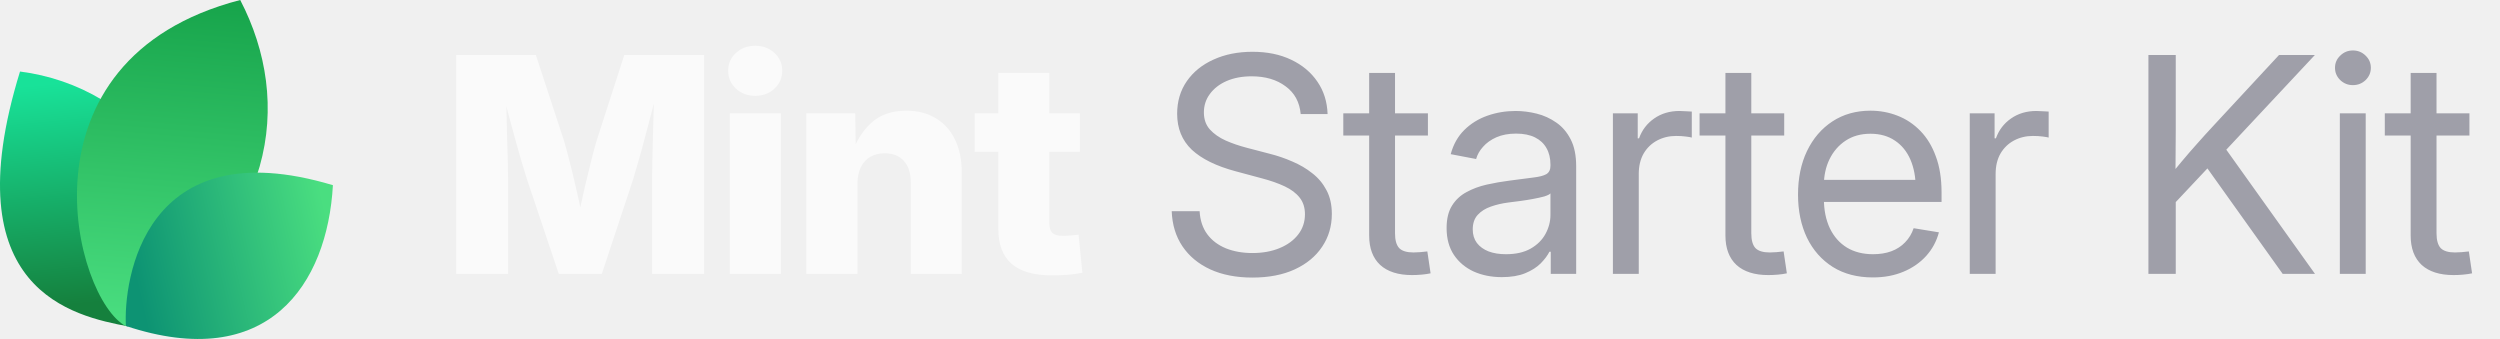
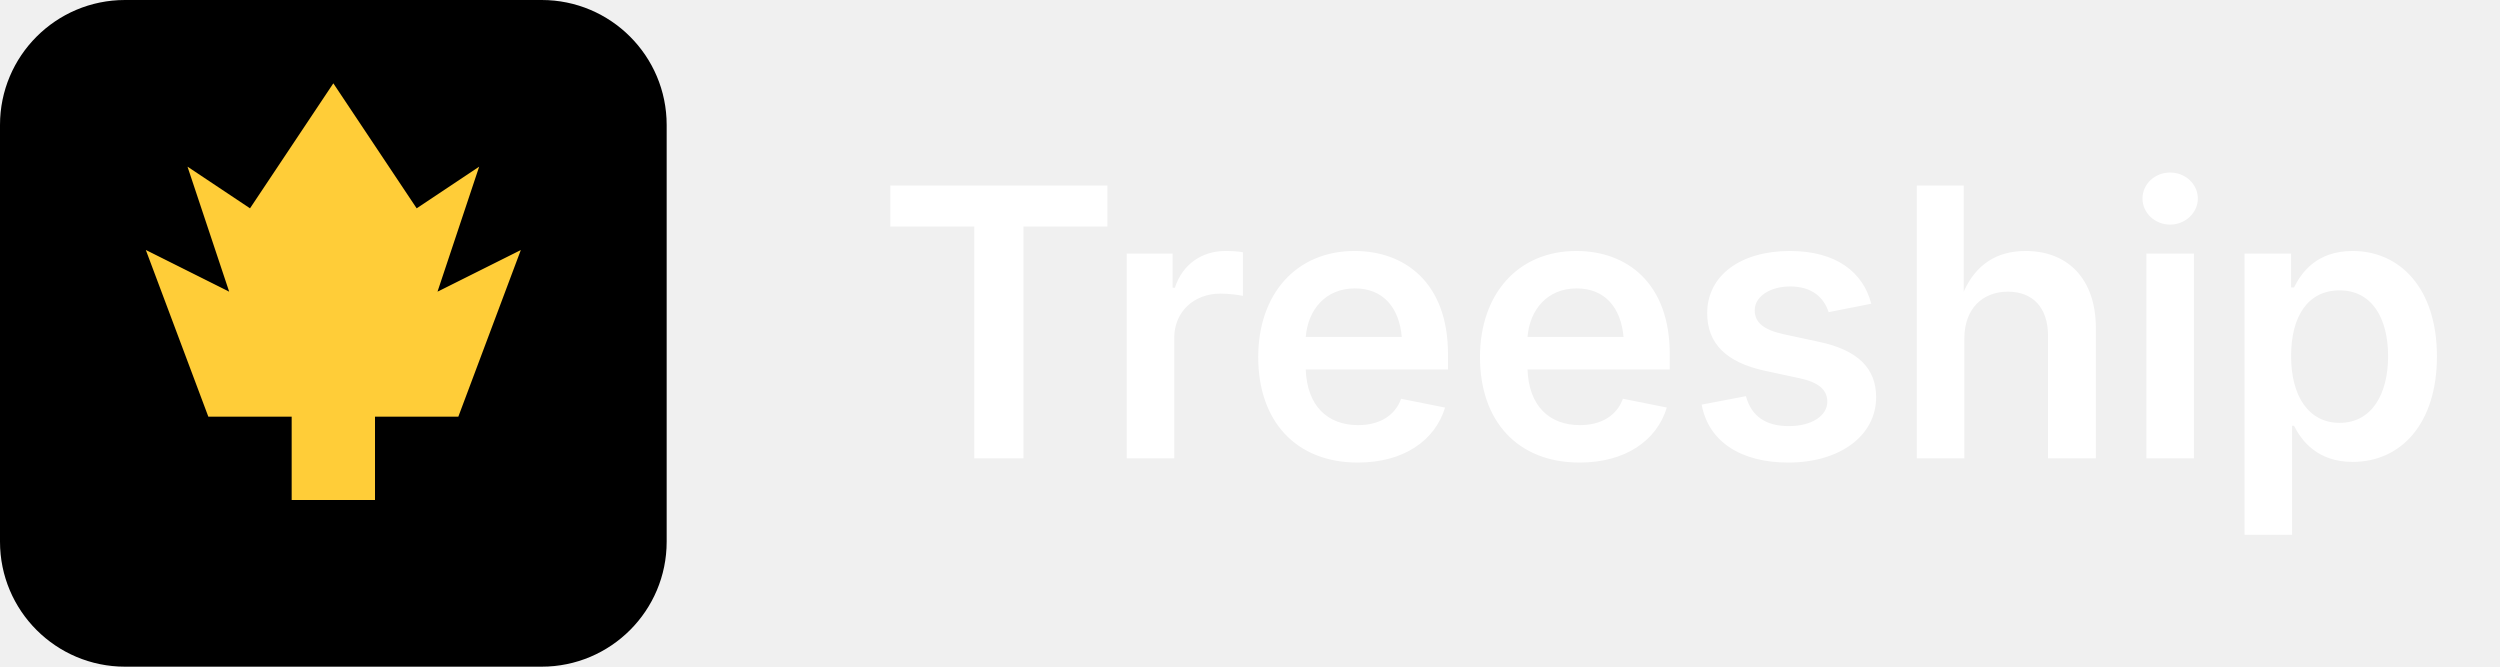
- <svg xmlns="http://www.w3.org/2000/svg" width="177" height="24" viewBox="0 0 177 24" fill="none">
-   <path d="M9.061 23.108C5.268 22.377 -3.391 20.627 1.417 5.064C9.634 6.099 16.973 14.064 9.061 23.108Z" fill="url(#paint0_linear_17557_2145)" />
-   <path d="M8.919 23.094C5.276 21.222 0.784 4.209 17.007 0C20.757 7.193 19.621 16.545 8.919 23.094Z" fill="url(#paint1_linear_17557_2145)" />
-   <path d="M8.914 23.079C8.735 19.882 10.159 9.085 23.57 13.111C23.181 20.123 18.984 26.418 8.914 23.079Z" fill="url(#paint2_linear_17557_2145)" />
-   <path d="M32.301 19.392V3.894H37.938L39.925 9.948C40.036 10.315 40.164 10.787 40.31 11.362C40.462 11.938 40.611 12.552 40.757 13.204C40.91 13.855 41.048 14.483 41.173 15.086C41.305 15.682 41.412 16.192 41.495 16.615H40.695C40.771 16.192 40.871 15.682 40.996 15.086C41.128 14.49 41.267 13.866 41.412 13.214C41.565 12.562 41.714 11.948 41.86 11.373C42.005 10.79 42.133 10.315 42.244 9.948L44.2 3.894H49.848V19.392H46.166V12.704C46.166 12.357 46.173 11.917 46.187 11.383C46.2 10.849 46.214 10.27 46.228 9.646C46.249 9.022 46.266 8.391 46.28 7.753C46.301 7.115 46.311 6.519 46.311 5.964H46.623C46.485 6.561 46.332 7.181 46.166 7.826C45.999 8.471 45.833 9.102 45.666 9.719C45.507 10.336 45.351 10.901 45.198 11.414C45.053 11.928 44.928 12.357 44.824 12.704L42.608 19.392H39.561L37.314 12.704C37.203 12.357 37.072 11.928 36.919 11.414C36.773 10.901 36.614 10.34 36.441 9.729C36.274 9.112 36.104 8.481 35.931 7.836C35.764 7.192 35.608 6.567 35.463 5.964H35.827C35.834 6.512 35.844 7.105 35.858 7.743C35.872 8.374 35.886 9.005 35.9 9.636C35.92 10.26 35.938 10.839 35.952 11.373C35.965 11.907 35.972 12.351 35.972 12.704V19.392H32.301ZM51.668 19.392V8.024H55.288V19.392H51.668ZM53.468 6.786C52.927 6.786 52.473 6.616 52.105 6.276C51.738 5.93 51.554 5.507 51.554 5.007C51.554 4.508 51.738 4.088 52.105 3.749C52.473 3.409 52.927 3.239 53.468 3.239C54.009 3.239 54.463 3.409 54.83 3.749C55.198 4.082 55.382 4.501 55.382 5.007C55.382 5.507 55.198 5.93 54.83 6.276C54.463 6.616 54.009 6.786 53.468 6.786ZM60.708 13.027V19.392H57.088V8.024H60.551L60.593 10.967H60.281C60.593 10.024 61.061 9.268 61.685 8.7C62.309 8.124 63.138 7.836 64.171 7.836C64.975 7.836 65.672 8.017 66.262 8.377C66.851 8.731 67.302 9.234 67.614 9.885C67.933 10.537 68.092 11.307 68.092 12.194V19.392H64.483V12.912C64.483 12.26 64.32 11.754 63.994 11.394C63.675 11.033 63.221 10.853 62.632 10.853C62.25 10.853 61.914 10.936 61.623 11.102C61.332 11.269 61.106 11.515 60.947 11.841C60.787 12.16 60.708 12.555 60.708 13.027ZM76.456 8.024V10.749H69.008V8.024H76.456ZM70.683 5.163H74.292V15.783C74.292 16.102 74.361 16.334 74.5 16.48C74.646 16.625 74.899 16.698 75.259 16.698C75.405 16.698 75.596 16.688 75.831 16.667C76.074 16.646 76.251 16.629 76.362 16.615L76.632 19.309C76.313 19.378 75.963 19.427 75.582 19.455C75.207 19.482 74.836 19.496 74.469 19.496C73.2 19.496 72.25 19.222 71.619 18.674C70.995 18.127 70.683 17.308 70.683 16.22V5.163Z" fill="#FAFAFA" />
-   <path d="M88.667 19.652C87.523 19.652 86.528 19.458 85.682 19.07C84.843 18.681 84.188 18.137 83.716 17.437C83.245 16.736 82.992 15.908 82.957 14.951H84.933C84.968 15.596 85.148 16.14 85.474 16.584C85.8 17.021 86.24 17.354 86.795 17.582C87.35 17.804 87.974 17.915 88.667 17.915C89.388 17.915 90.026 17.801 90.581 17.572C91.143 17.343 91.583 17.024 91.902 16.615C92.228 16.199 92.391 15.717 92.391 15.169C92.391 14.698 92.266 14.306 92.017 13.994C91.767 13.675 91.413 13.408 90.956 13.193C90.498 12.978 89.954 12.787 89.323 12.621L87.502 12.132C86.123 11.765 85.082 11.255 84.382 10.603C83.689 9.944 83.342 9.095 83.342 8.055C83.342 7.174 83.571 6.404 84.028 5.746C84.486 5.087 85.117 4.577 85.921 4.217C86.726 3.849 87.645 3.666 88.678 3.666C89.718 3.666 90.63 3.853 91.413 4.227C92.204 4.602 92.824 5.122 93.275 5.787C93.726 6.446 93.965 7.209 93.993 8.076H92.089C92.013 7.23 91.656 6.574 91.018 6.11C90.387 5.638 89.586 5.403 88.615 5.403C87.95 5.403 87.36 5.513 86.847 5.735C86.341 5.957 85.946 6.262 85.661 6.651C85.377 7.032 85.235 7.469 85.235 7.961C85.235 8.447 85.377 8.849 85.661 9.168C85.946 9.48 86.317 9.74 86.774 9.948C87.232 10.149 87.724 10.319 88.251 10.457L89.884 10.884C90.439 11.023 90.977 11.206 91.496 11.435C92.023 11.657 92.495 11.934 92.911 12.267C93.334 12.593 93.67 12.995 93.92 13.474C94.17 13.945 94.294 14.504 94.294 15.149C94.294 16.015 94.066 16.788 93.608 17.468C93.157 18.148 92.512 18.681 91.673 19.07C90.834 19.458 89.832 19.652 88.667 19.652ZM101.097 8.024V9.594H95.106V8.024H101.097ZM96.937 5.163H98.767V16.521C98.767 17 98.865 17.347 99.059 17.562C99.26 17.77 99.6 17.874 100.078 17.874C100.21 17.874 100.366 17.867 100.546 17.853C100.733 17.832 100.903 17.815 101.056 17.801L101.285 19.351C101.097 19.392 100.886 19.423 100.65 19.444C100.414 19.465 100.189 19.475 99.974 19.475C98.996 19.475 98.244 19.236 97.717 18.758C97.197 18.272 96.937 17.579 96.937 16.677V5.163ZM106.33 19.621C105.595 19.621 104.932 19.489 104.343 19.226C103.754 18.955 103.285 18.564 102.939 18.05C102.592 17.53 102.419 16.896 102.419 16.147C102.419 15.495 102.547 14.965 102.804 14.556C103.06 14.146 103.403 13.828 103.833 13.599C104.263 13.363 104.742 13.186 105.269 13.068C105.796 12.95 106.333 12.857 106.881 12.787C107.574 12.69 108.132 12.617 108.555 12.569C108.978 12.52 109.287 12.441 109.481 12.33C109.675 12.212 109.772 12.014 109.772 11.737V11.654C109.772 11.203 109.679 10.815 109.492 10.489C109.311 10.163 109.041 9.91 108.68 9.729C108.32 9.549 107.872 9.459 107.338 9.459C106.805 9.459 106.34 9.546 105.945 9.719C105.556 9.892 105.241 10.118 104.998 10.395C104.755 10.665 104.593 10.953 104.509 11.258L102.71 10.915C102.897 10.222 103.22 9.65 103.677 9.199C104.135 8.748 104.679 8.412 105.31 8.19C105.941 7.968 106.607 7.857 107.307 7.857C107.8 7.857 108.295 7.92 108.795 8.044C109.301 8.169 109.765 8.381 110.188 8.679C110.611 8.97 110.951 9.369 111.208 9.875C111.464 10.374 111.593 11.005 111.593 11.768V19.392H109.793V17.822H109.7C109.568 18.085 109.363 18.359 109.086 18.643C108.809 18.921 108.444 19.153 107.994 19.34C107.543 19.527 106.988 19.621 106.33 19.621ZM106.621 17.998C107.321 17.998 107.904 17.867 108.368 17.603C108.84 17.333 109.19 16.986 109.419 16.563C109.654 16.133 109.772 15.682 109.772 15.211V13.692C109.703 13.769 109.554 13.841 109.325 13.911C109.096 13.973 108.829 14.032 108.524 14.088C108.226 14.143 107.921 14.192 107.609 14.233C107.304 14.275 107.033 14.309 106.798 14.337C106.354 14.393 105.938 14.49 105.549 14.628C105.168 14.76 104.86 14.954 104.624 15.211C104.388 15.467 104.27 15.811 104.27 16.241C104.27 16.615 104.367 16.934 104.561 17.198C104.762 17.461 105.04 17.662 105.393 17.801C105.747 17.933 106.156 17.998 106.621 17.998ZM114.193 19.392V8.024H115.951V9.792H116.045C116.253 9.209 116.61 8.741 117.116 8.388C117.622 8.034 118.219 7.857 118.905 7.857C119.058 7.857 119.217 7.864 119.384 7.878C119.55 7.885 119.682 7.892 119.779 7.899V9.74C119.716 9.719 119.578 9.695 119.363 9.667C119.155 9.639 118.922 9.625 118.666 9.625C118.174 9.625 117.726 9.733 117.324 9.948C116.922 10.163 116.603 10.471 116.367 10.874C116.138 11.276 116.024 11.758 116.024 12.319V19.392H114.193ZM126.322 8.024V9.594H120.33V8.024H126.322ZM122.161 5.163H123.992V16.521C123.992 17 124.089 17.347 124.283 17.562C124.484 17.77 124.824 17.874 125.302 17.874C125.434 17.874 125.59 17.867 125.77 17.853C125.958 17.832 126.127 17.815 126.28 17.801L126.509 19.351C126.322 19.392 126.11 19.423 125.874 19.444C125.639 19.465 125.413 19.475 125.198 19.475C124.221 19.475 123.468 19.236 122.941 18.758C122.421 18.272 122.161 17.579 122.161 16.677V5.163ZM132.604 19.642C131.502 19.642 130.555 19.396 129.765 18.903C128.974 18.404 128.364 17.714 127.934 16.834C127.511 15.946 127.3 14.927 127.3 13.775C127.3 12.611 127.511 11.584 127.934 10.697C128.364 9.802 128.964 9.102 129.734 8.596C130.51 8.089 131.408 7.836 132.428 7.836C133.1 7.836 133.738 7.954 134.341 8.19C134.952 8.426 135.489 8.783 135.954 9.261C136.425 9.74 136.793 10.343 137.056 11.071C137.327 11.792 137.462 12.645 137.462 13.63V14.296H128.433V12.735H136.463L135.631 13.297C135.631 12.541 135.506 11.876 135.257 11.3C135.007 10.725 134.643 10.277 134.165 9.958C133.686 9.632 133.107 9.469 132.428 9.469C131.748 9.469 131.162 9.632 130.67 9.958C130.177 10.284 129.796 10.725 129.526 11.279C129.262 11.827 129.13 12.441 129.13 13.12V14.046C129.13 14.864 129.273 15.572 129.557 16.168C129.841 16.757 130.243 17.211 130.763 17.53C131.283 17.842 131.901 17.998 132.615 17.998C133.093 17.998 133.523 17.929 133.905 17.79C134.293 17.645 134.619 17.433 134.882 17.156C135.153 16.879 135.354 16.546 135.486 16.157L137.275 16.449C137.108 17.08 136.81 17.634 136.38 18.113C135.95 18.591 135.413 18.966 134.768 19.236C134.123 19.507 133.402 19.642 132.604 19.642ZM139.459 19.392V8.024H141.217V9.792H141.311C141.519 9.209 141.876 8.741 142.382 8.388C142.888 8.034 143.485 7.857 144.171 7.857C144.324 7.857 144.483 7.864 144.649 7.878C144.816 7.885 144.948 7.892 145.045 7.899V9.74C144.982 9.719 144.844 9.695 144.629 9.667C144.421 9.639 144.188 9.625 143.932 9.625C143.439 9.625 142.992 9.733 142.59 9.948C142.188 10.163 141.869 10.471 141.633 10.874C141.404 11.276 141.29 11.758 141.29 12.319V19.392H139.459ZM153.429 14.961V12.715C153.783 12.257 154.136 11.82 154.49 11.404C154.844 10.981 155.204 10.565 155.572 10.156C155.939 9.74 156.314 9.327 156.695 8.918L161.355 3.894H163.893L157.277 10.967H157.184L153.429 14.961ZM152.108 19.392V3.894H154.043V9.241L154.022 12.559L154.043 13.505V19.392H152.108ZM161.615 19.392L155.967 11.477L157.173 9.969L163.903 19.392H161.615ZM165.661 19.392V8.024H167.492V19.392H165.661ZM166.587 6.027C166.24 6.027 165.942 5.909 165.692 5.673C165.443 5.43 165.318 5.139 165.318 4.799C165.318 4.459 165.443 4.172 165.692 3.936C165.942 3.693 166.24 3.572 166.587 3.572C166.934 3.572 167.232 3.693 167.482 3.936C167.731 4.172 167.856 4.459 167.856 4.799C167.856 5.139 167.731 5.43 167.482 5.673C167.232 5.909 166.934 6.027 166.587 6.027ZM174.836 8.024V9.594H168.844V8.024H174.836ZM170.675 5.163H172.506V16.521C172.506 17 172.603 17.347 172.797 17.562C172.998 17.77 173.338 17.874 173.816 17.874C173.948 17.874 174.104 17.867 174.284 17.853C174.472 17.832 174.641 17.815 174.794 17.801L175.023 19.351C174.836 19.392 174.624 19.423 174.388 19.444C174.153 19.465 173.927 19.475 173.712 19.475C172.735 19.475 171.982 19.236 171.455 18.758C170.935 18.272 170.675 17.579 170.675 16.677V5.163Z" fill="#9F9FA9" />
-   <defs>
-     <linearGradient id="paint0_linear_17557_2145" x1="3.776" y1="5.916" x2="5.232" y2="21.559" gradientUnits="userSpaceOnUse">
-       <stop stop-color="#18E299" />
-       <stop offset="1" stop-color="#15803D" />
-     </linearGradient>
-     <linearGradient id="paint1_linear_17557_2145" x1="12.171" y1="-0.718" x2="10.19" y2="22.983" gradientUnits="userSpaceOnUse">
-       <stop stop-color="#16A34A" />
-       <stop offset="1" stop-color="#4ADE80" />
-     </linearGradient>
-     <linearGradient id="paint2_linear_17557_2145" x1="23.133" y1="15.353" x2="9.338" y2="18.52" gradientUnits="userSpaceOnUse">
-       <stop stop-color="#4ADE80" />
-       <stop offset="1" stop-color="#0D9373" />
-     </linearGradient>
-   </defs>
+ <svg xmlns="http://www.w3.org/2000/svg" viewBox="0 0 120 32" fill="none">
+   <rect width="32" height="32" rx="6" fill="#000000" />
+   <path d="M16 4L12 10L9 8L11 14L7 12L10 20H14V24H18V20H22L25 12L21 14L23 8L20 10L16 4Z" fill="#FFCD38" strokeWidth="0.5" strokeLinecap="round" strokeLinejoin="round" />
+   <text x="42" y="22" font-family="Inter, system-ui, sans-serif" font-size="18" font-weight="600" fill="#ffffff">Treeship</text>
</svg>
